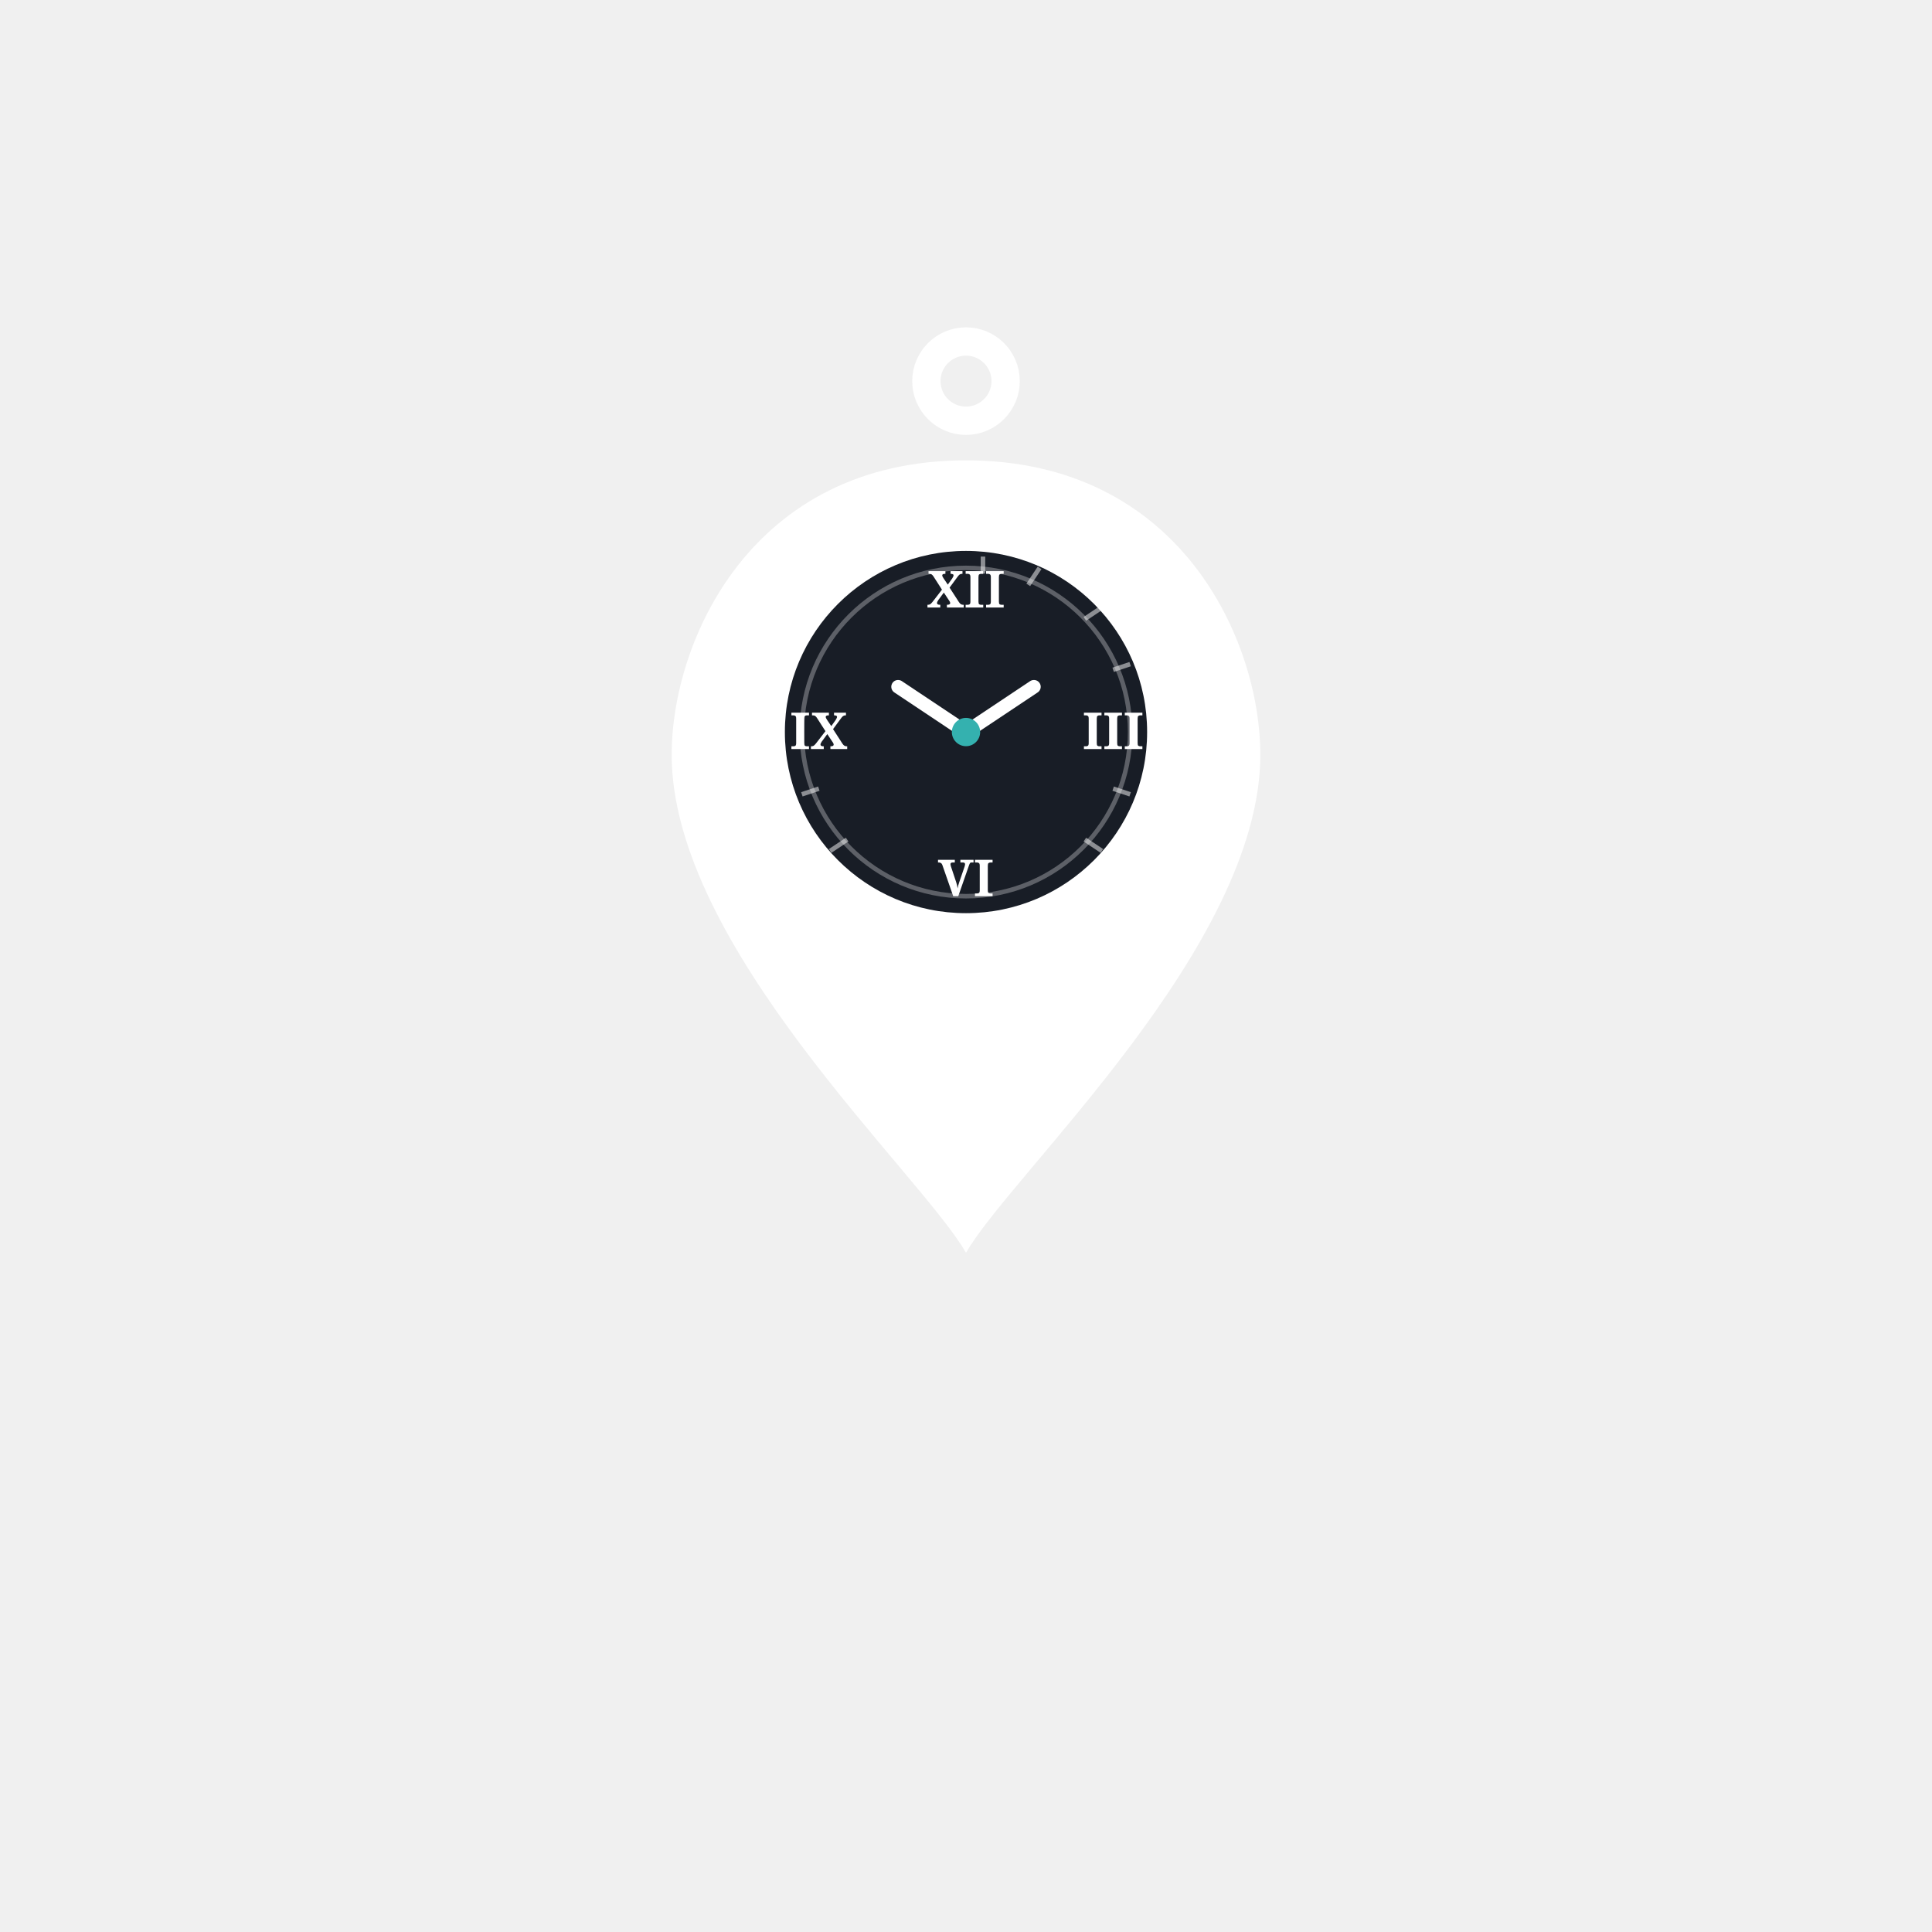
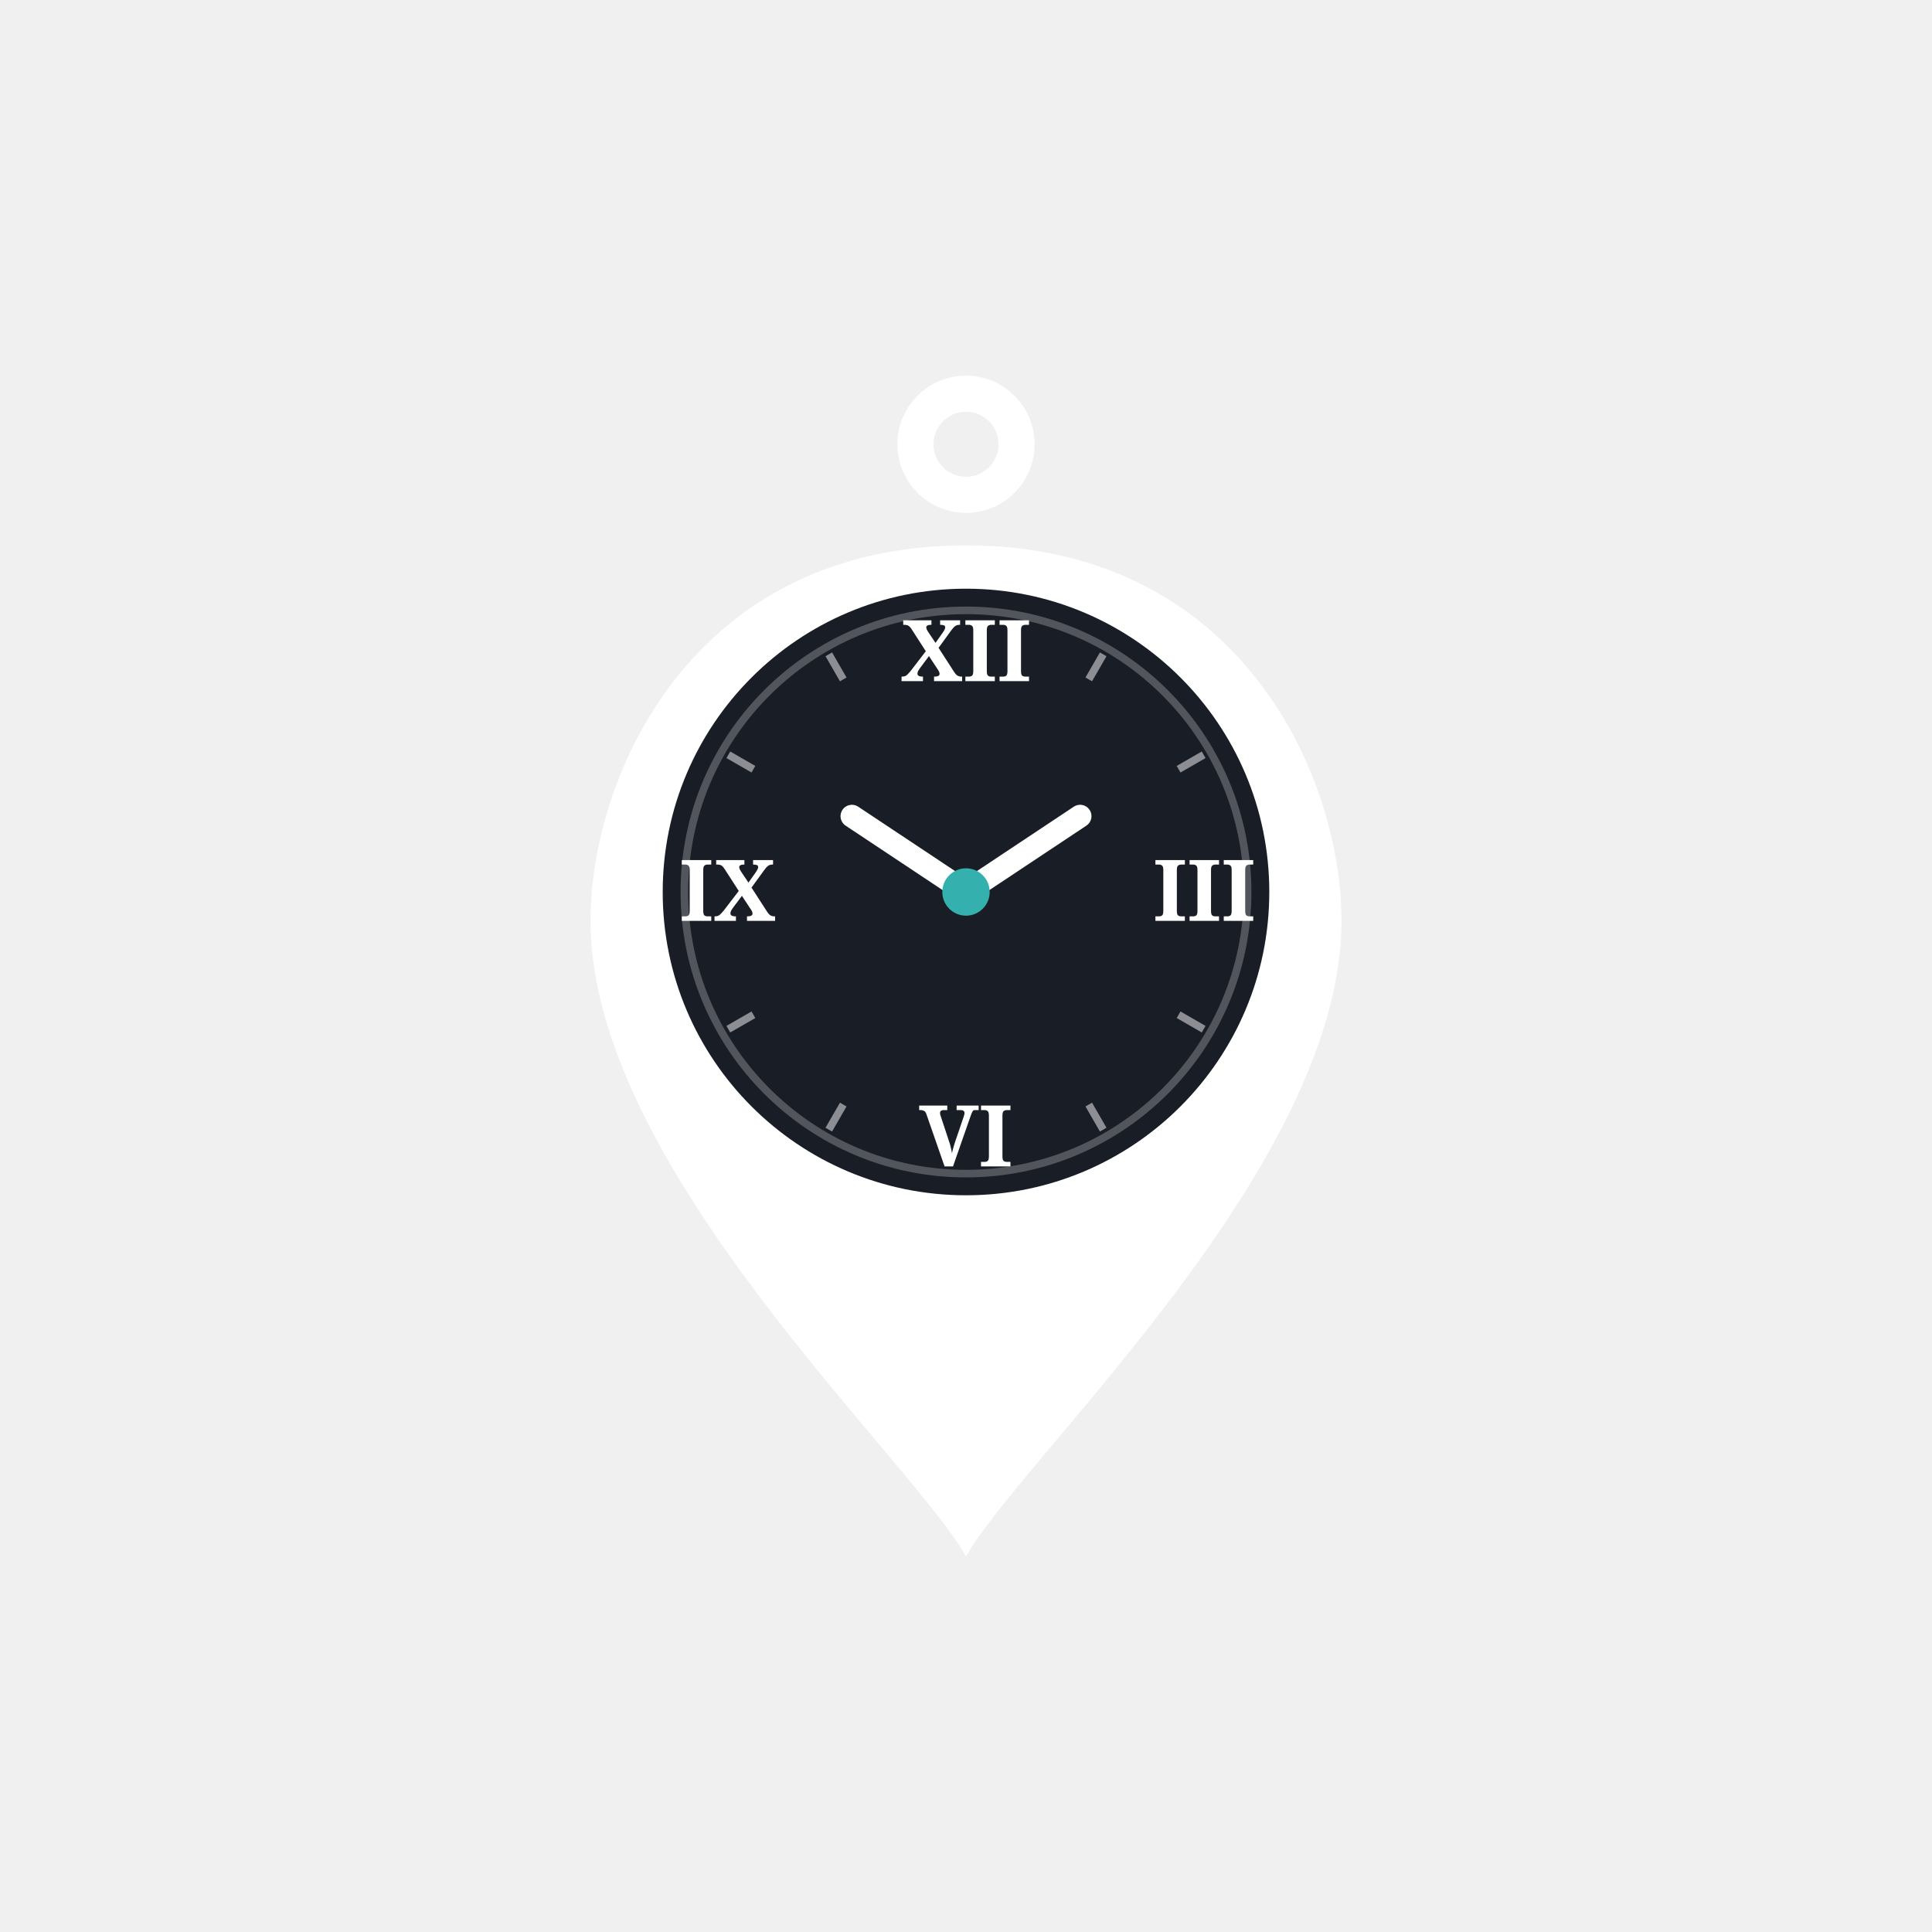
<svg xmlns="http://www.w3.org/2000/svg" viewBox="0 0 1024 1024" width="1024" height="1024">
-   <g transform="translate(212, 112) scale(3)">
+   <g transform="translate(129.26, 120.65) scale(3.8274)">
    <circle cx="100" cy="30" r="7" fill="none" stroke="#ffffff" stroke-width="5" />
    <path d="M100 44 C 62 44, 48 76, 48 96 C 48 130, 92 170, 100 184 C 108 170, 152 130, 152 96 C 152 76, 138 44, 100 44 Z" fill="#ffffff" />
-     <circle cx="100" cy="92" r="32" fill="#181D26" />
-     <circle cx="100" cy="92" r="29" fill="none" stroke="#ffffff" stroke-width="0.8" opacity="0.3" />
-     <text x="100" y="70" font-family="Georgia,serif" font-size="9" font-weight="700" fill="#ffffff" text-anchor="middle">XII</text>
-     <text x="126" y="95" font-family="Georgia,serif" font-size="9" font-weight="700" fill="#ffffff" text-anchor="middle">III</text>
-     <text x="100" y="121" font-family="Georgia,serif" font-size="9" font-weight="700" fill="#ffffff" text-anchor="middle">VI</text>
-     <text x="74" y="95" font-family="Georgia,serif" font-size="9" font-weight="700" fill="#ffffff" text-anchor="middle">IX</text>
-     <line x1="103" y1="61" x2="103" y2="64" stroke="#ffffff" stroke-width="0.8" opacity="0.5" />
-     <line x1="113" y1="63" x2="111" y2="66" stroke="#ffffff" stroke-width="0.8" opacity="0.5" />
-     <line x1="124" y1="70" x2="121" y2="72" stroke="#ffffff" stroke-width="0.8" opacity="0.5" />
-     <line x1="129" y1="80" x2="126" y2="81" stroke="#ffffff" stroke-width="0.8" opacity="0.5" />
-     <line x1="129" y1="103" x2="126" y2="102" stroke="#ffffff" stroke-width="0.8" opacity="0.5" />
-     <line x1="124" y1="113" x2="121" y2="111" stroke="#ffffff" stroke-width="0.8" opacity="0.5" />
-     <line x1="76" y1="113" x2="79" y2="111" stroke="#ffffff" stroke-width="0.8" opacity="0.5" />
-     <line x1="71" y1="103" x2="74" y2="102" stroke="#ffffff" stroke-width="0.8" opacity="0.5" />
-     <line x1="100" y1="92" x2="88" y2="84" stroke="#ffffff" stroke-width="2.4" stroke-linecap="round" />
-     <line x1="100" y1="92" x2="112" y2="84" stroke="#ffffff" stroke-width="2.4" stroke-linecap="round" />
-     <circle cx="100" cy="92" r="2.5" fill="#34B1AF" />
+     <circle cx="100" cy="92" r="42" fill="#181D26" />
+     <circle cx="100" cy="92" r="39" fill="none" stroke="#ffffff" stroke-width="1.05" opacity="0.25" />
+     <text x="100" y="62.8" font-family="Georgia, serif" font-size="11.8" font-weight="700" fill="#ffffff" text-anchor="middle">XII</text>
+     <text x="133" y="96" font-family="Georgia, serif" font-size="11.8" font-weight="700" fill="#ffffff" text-anchor="middle">III</text>
+     <text x="100" y="130" font-family="Georgia, serif" font-size="11.8" font-weight="700" fill="#ffffff" text-anchor="middle">VI</text>
+     <text x="67" y="96" font-family="Georgia, serif" font-size="11.8" font-weight="700" fill="#ffffff" text-anchor="middle">IX</text>
+     <line x1="117" y1="62.56" x2="119" y2="59.09" stroke="#ffffff" stroke-width="1.05" opacity="0.5" />
+     <line x1="129.44" y1="75" x2="132.91" y2="73" stroke="#ffffff" stroke-width="1.05" opacity="0.5" />
+     <line x1="129.44" y1="109" x2="132.91" y2="111" stroke="#ffffff" stroke-width="1.05" opacity="0.5" />
+     <line x1="117" y1="121.44" x2="119" y2="124.91" stroke="#ffffff" stroke-width="1.05" opacity="0.5" />
+     <line x1="83" y1="121.44" x2="81" y2="124.91" stroke="#ffffff" stroke-width="1.05" opacity="0.5" />
+     <line x1="70.56" y1="109" x2="67.09" y2="111" stroke="#ffffff" stroke-width="1.05" opacity="0.5" />
+     <line x1="70.56" y1="75" x2="67.09" y2="73" stroke="#ffffff" stroke-width="1.05" opacity="0.5" />
+     <line x1="83" y1="62.56" x2="81" y2="59.09" stroke="#ffffff" stroke-width="1.05" opacity="0.5" />
+     <line x1="100" y1="92" x2="84.2" y2="81.5" stroke="#ffffff" stroke-width="3.15" stroke-linecap="round" />
+     <line x1="100" y1="92" x2="115.8" y2="81.5" stroke="#ffffff" stroke-width="3.15" stroke-linecap="round" />
+     <circle cx="100" cy="92" r="3.28" fill="#34B1AF" />
  </g>
</svg>
